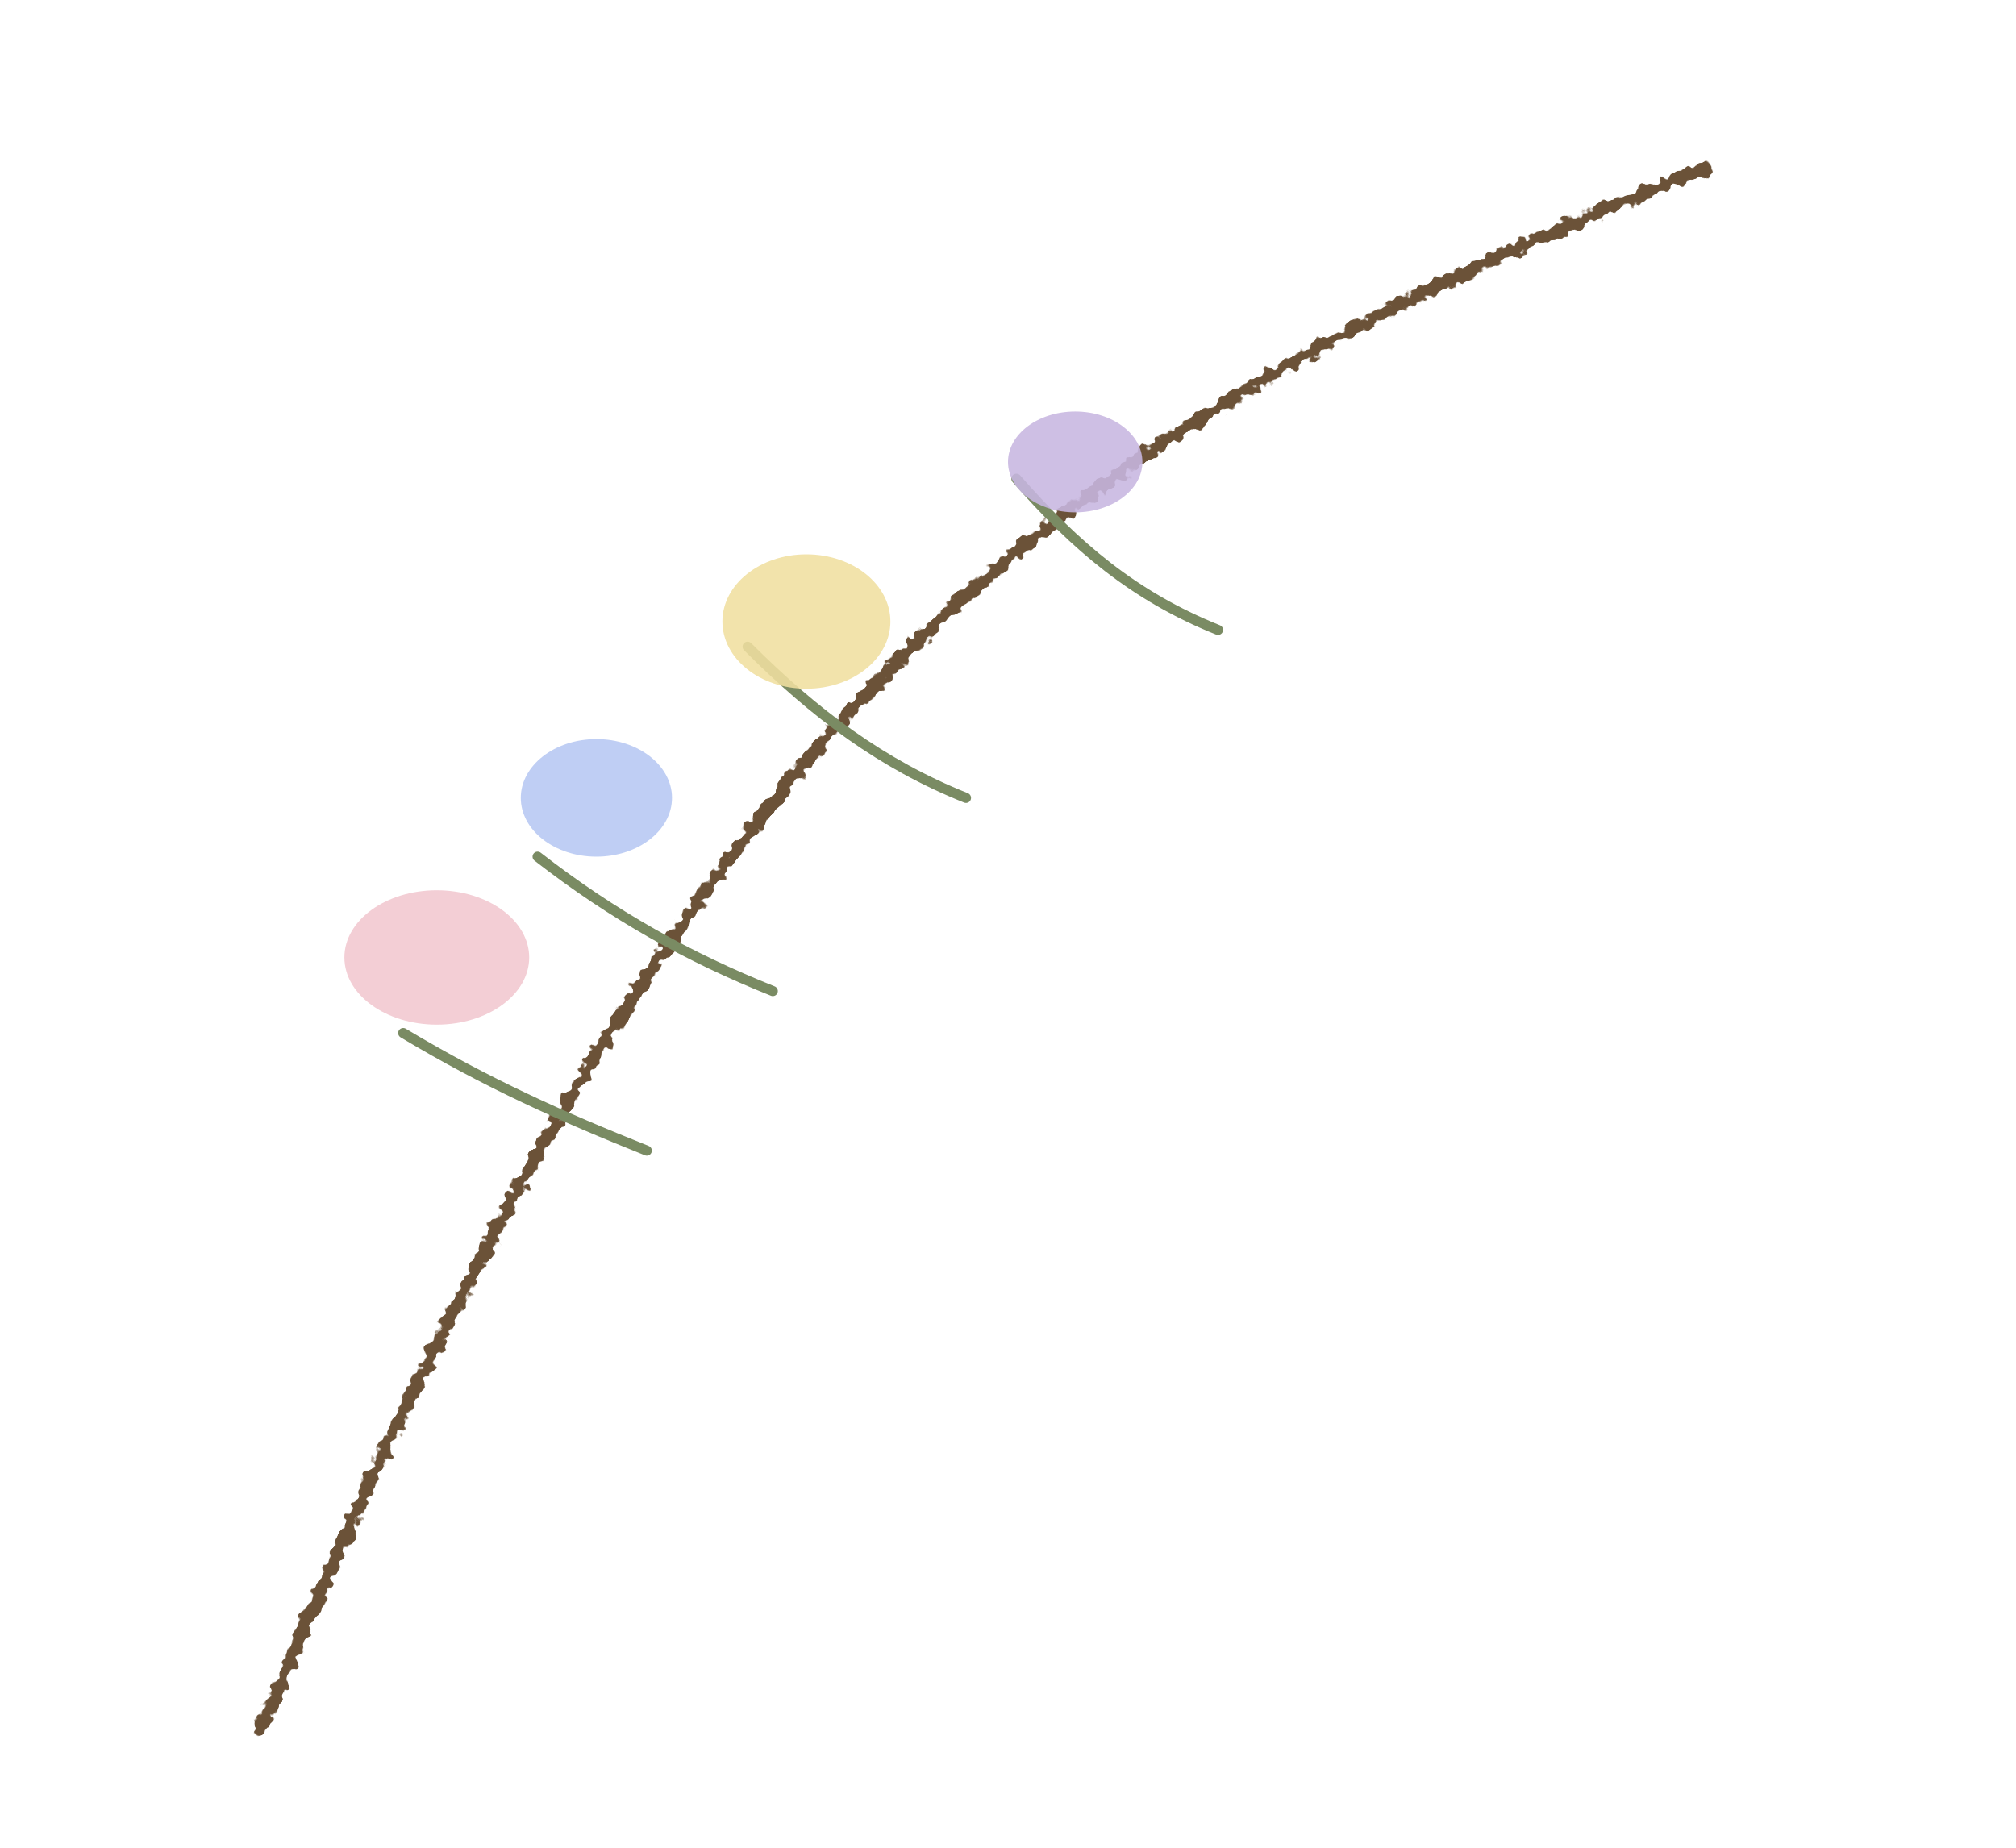
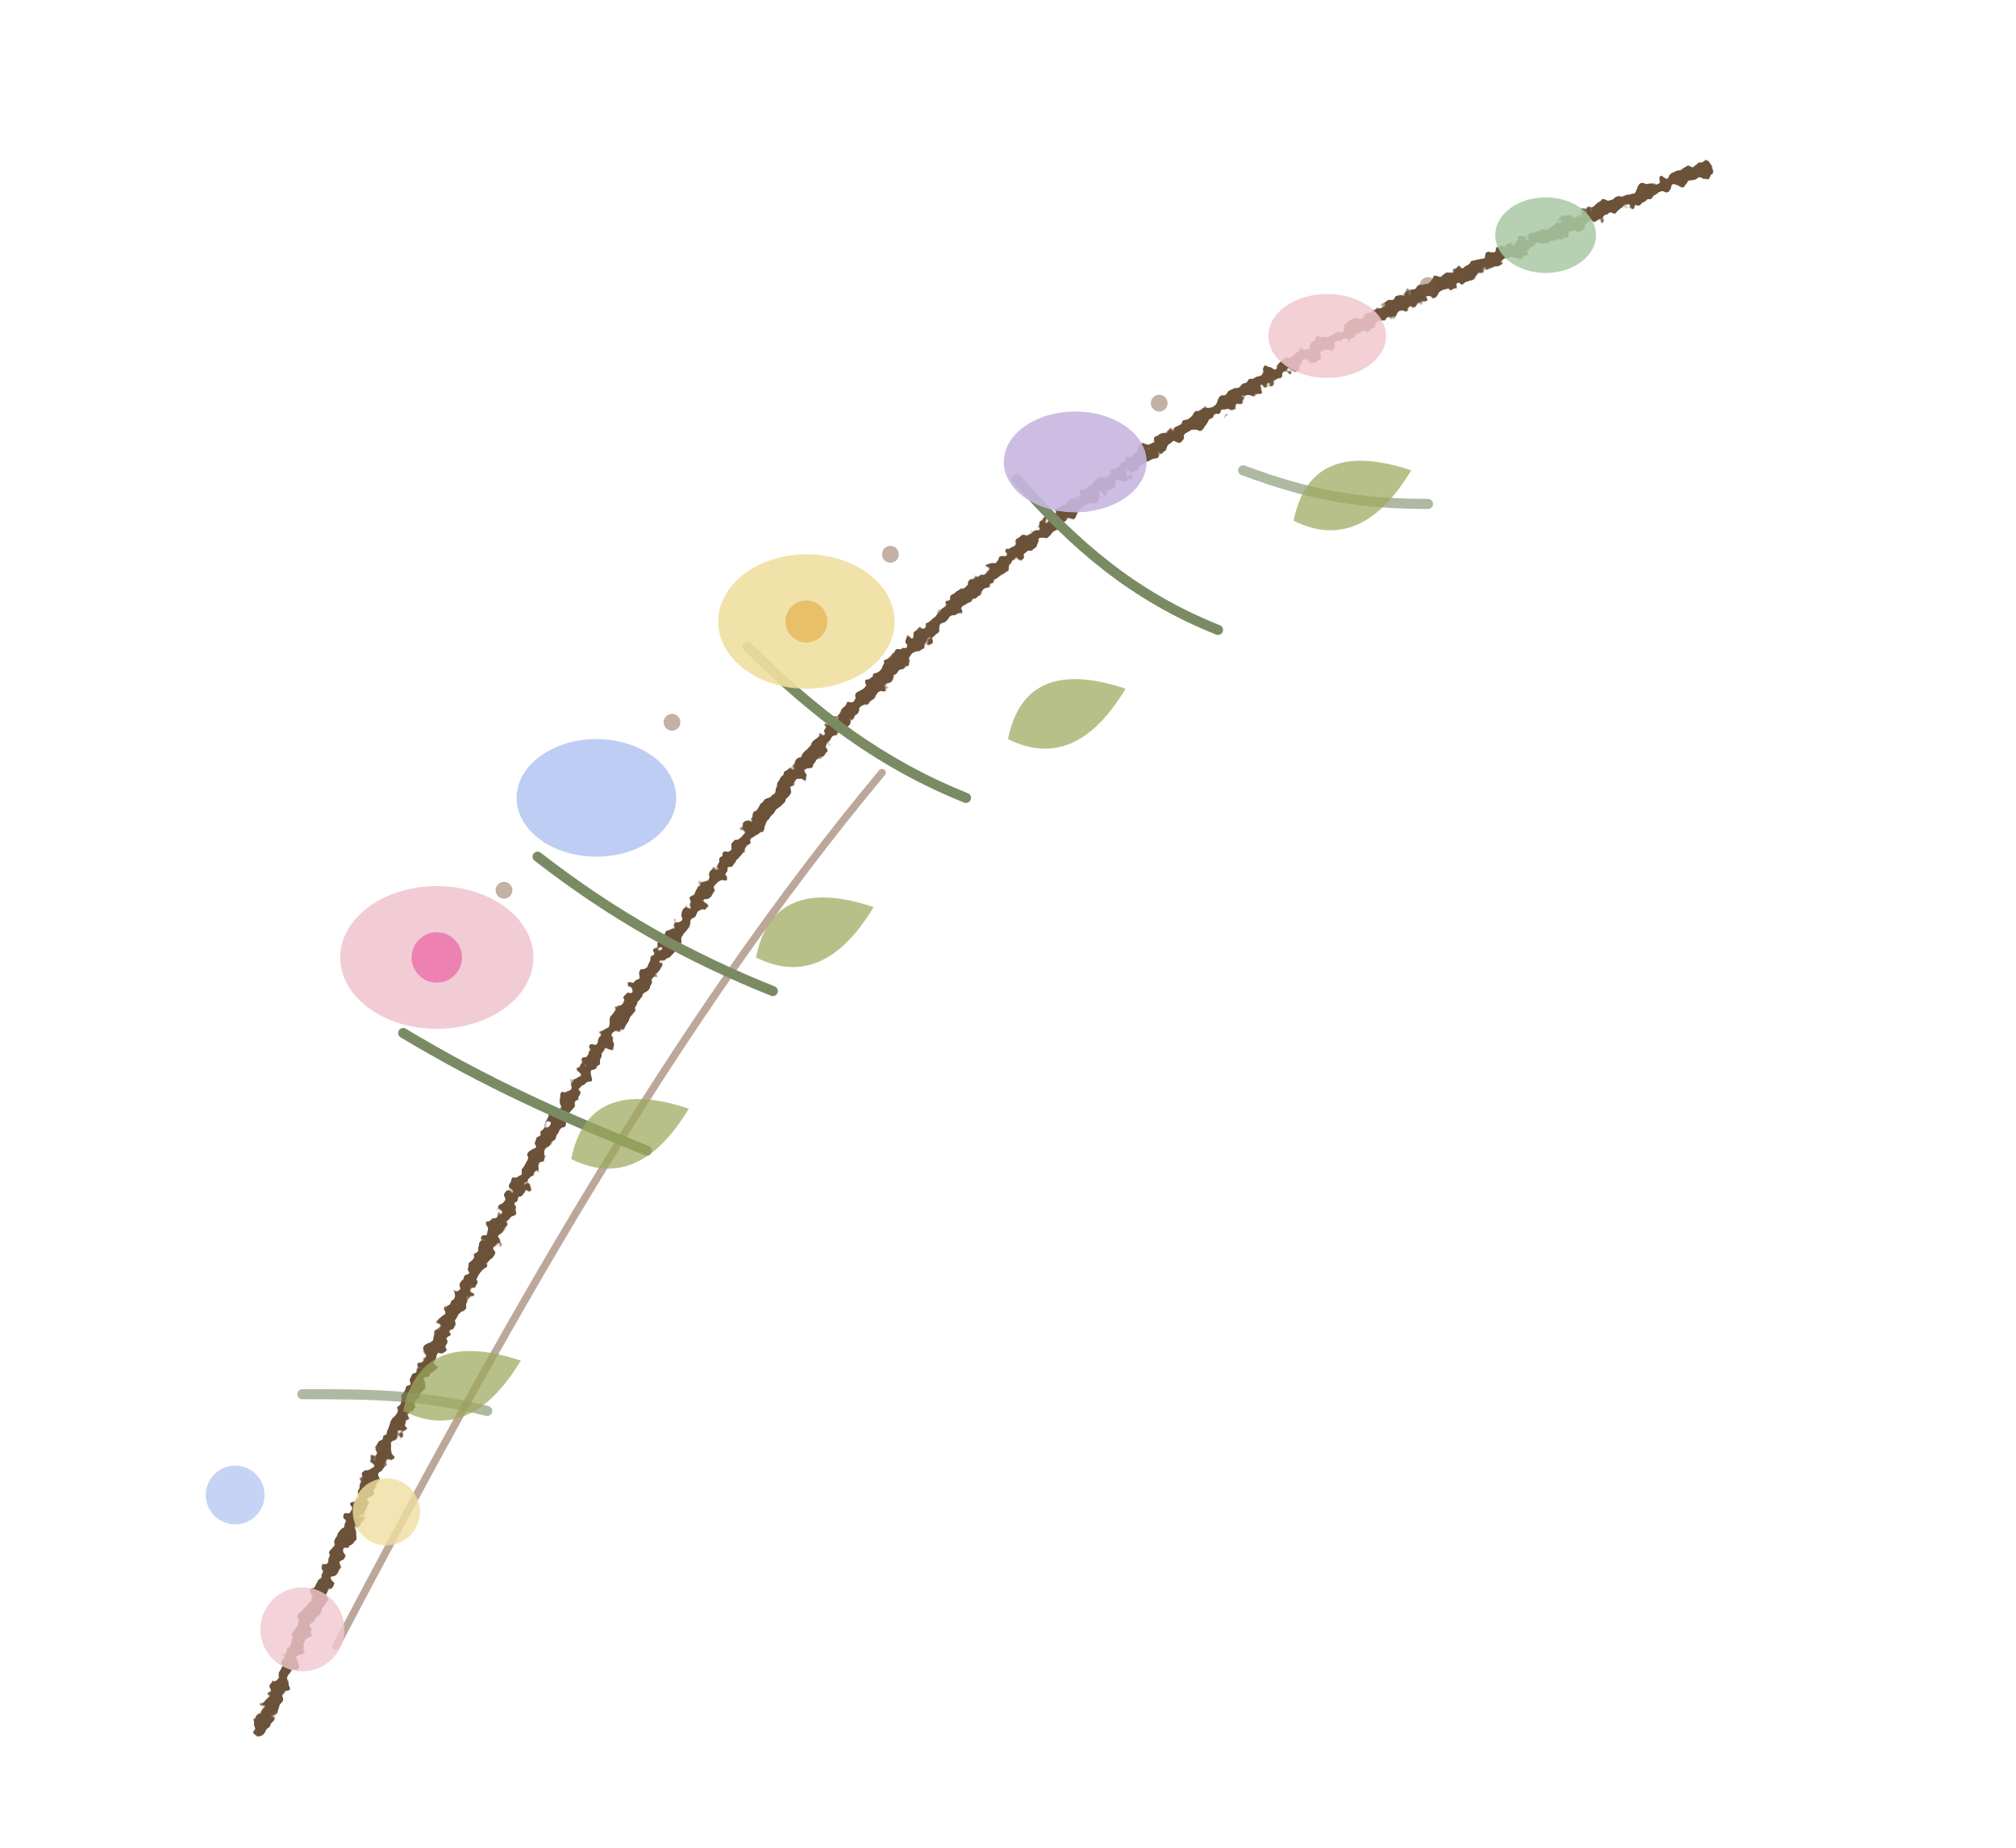
<svg xmlns="http://www.w3.org/2000/svg" viewBox="0 0 240 220" fill="none">
  <defs>
    <filter id="wc2" x="-20%" y="-20%" width="140%" height="140%">
      <feTurbulence type="fractalNoise" baseFrequency="0.8" numOctaves="2" seed="11" result="n" />
      <feDisplacementMap in="SourceGraphic" in2="n" scale="1.4" />
    </filter>
  </defs>
-   <path d="M31 206c20-47 40-87 69-120 26-29 58-48 103-66" stroke="#6B5238" stroke-width="1.5" stroke-linecap="round" filter="url(#wc2)" />
-   <path d="M77 137c-10-4-19-8-29-14M92 118c-10-4-19-9-28-16M115 95c-10-4-18-10-26-18M145 75c-10-4-17-10-24-18" stroke="#7A8B63" stroke-width="1.2" stroke-linecap="round" />
-   <ellipse cx="52" cy="114" rx="11" ry="8" fill="#F1C7CF" opacity=".88" />
-   <ellipse cx="71" cy="95" rx="9" ry="7" fill="#B7C8F2" opacity=".88" />
-   <ellipse cx="96" cy="74" rx="10" ry="8" fill="#F0DFA0" opacity=".88" />
-   <ellipse cx="128" cy="55" rx="8" ry="6" fill="#C8B6E0" opacity=".88" />
+   <path d="M31 206 C 51 159 71 119 100 86 C 126 57 158 38 203 20" stroke="#6B5238" stroke-width="1.7" stroke-linecap="round" fill="none" filter="url(#wc2)" />
+   <path d="M40 196 C 60 158 80 122 105 92" stroke="#7A5238" stroke-width="0.9" stroke-linecap="round" fill="none" opacity="0.5" />
+   <g stroke="#7A8B63" stroke-width="1.2" stroke-linecap="round" fill="none">
+     <path d="M77 137 c -10 -4 -19 -8 -29 -14" />
+     <path d="M92 118 c -10 -4 -19 -9 -28 -16" />
+     <path d="M115 95 c -10 -4 -18 -10 -26 -18" />
+     <path d="M145 75 c -10 -4 -17 -10 -24 -18" />
+     <path d="M58 168 c -8 -2 -14 -2 -22 -2" opacity="0.6" />
+     <path d="M170 60 c -8 0 -14 -1 -22 -4" opacity="0.6" />
+   </g>
+   <g fill="#9DA85B" opacity="0.72">
+     <path d="M62 162 Q 50 158 48 168 Q 56 172 62 162 Z" />
+     <path d="M82 132 Q 70 128 68 138 Q 76 142 82 132 Z" />
+     <path d="M104 108 Q 92 104 90 114 Q 98 118 104 108 Z" />
+     <path d="M134 82 Q 122 78 120 88 Q 128 92 134 82 Z" />
+     <path d="M168 56 Q 156 52 154 62 Q 162 66 168 56 Z" />
+   </g>
+   <g>
+     <ellipse cx="52" cy="114" rx="11.5" ry="8.5" fill="#F1C7CF" opacity="0.9" />
+     <circle cx="52" cy="114" r="3" fill="#E94493" opacity="0.55" />
+     <ellipse cx="71" cy="95" rx="9.5" ry="7" fill="#B7C8F2" opacity="0.9" />
+     <ellipse cx="96" cy="74" rx="10.5" ry="8" fill="#F0DFA0" opacity="0.9" />
+     <circle cx="96" cy="74" r="2.5" fill="#E2A434" opacity="0.55" />
+     <ellipse cx="128" cy="55" rx="8.5" ry="6" fill="#C8B6E0" opacity="0.9" />
+     <ellipse cx="158" cy="40" rx="7" ry="5" fill="#F1C7CF" opacity="0.85" />
+     <ellipse cx="184" cy="28" rx="6" ry="4.5" fill="#A9C9A4" opacity="0.85" />
+   </g>
+   <g>
+     <circle cx="36" cy="194" r="5" fill="#F1C7CF" opacity="0.8" />
+     <circle cx="46" cy="180" r="4" fill="#F0DFA0" opacity="0.8" />
+     <circle cx="28" cy="178" r="3.5" fill="#B7C8F2" opacity="0.8" />
+   </g>
+   <g fill="#7A5238" opacity="0.45">
+     <circle cx="60" cy="106" r="1" />
+     <circle cx="80" cy="86" r="1" />
+     <circle cx="106" cy="66" r="1" />
+     <circle cx="138" cy="48" r="1" />
+     <circle cx="170" cy="34" r="1" />
+   </g>
</svg>
